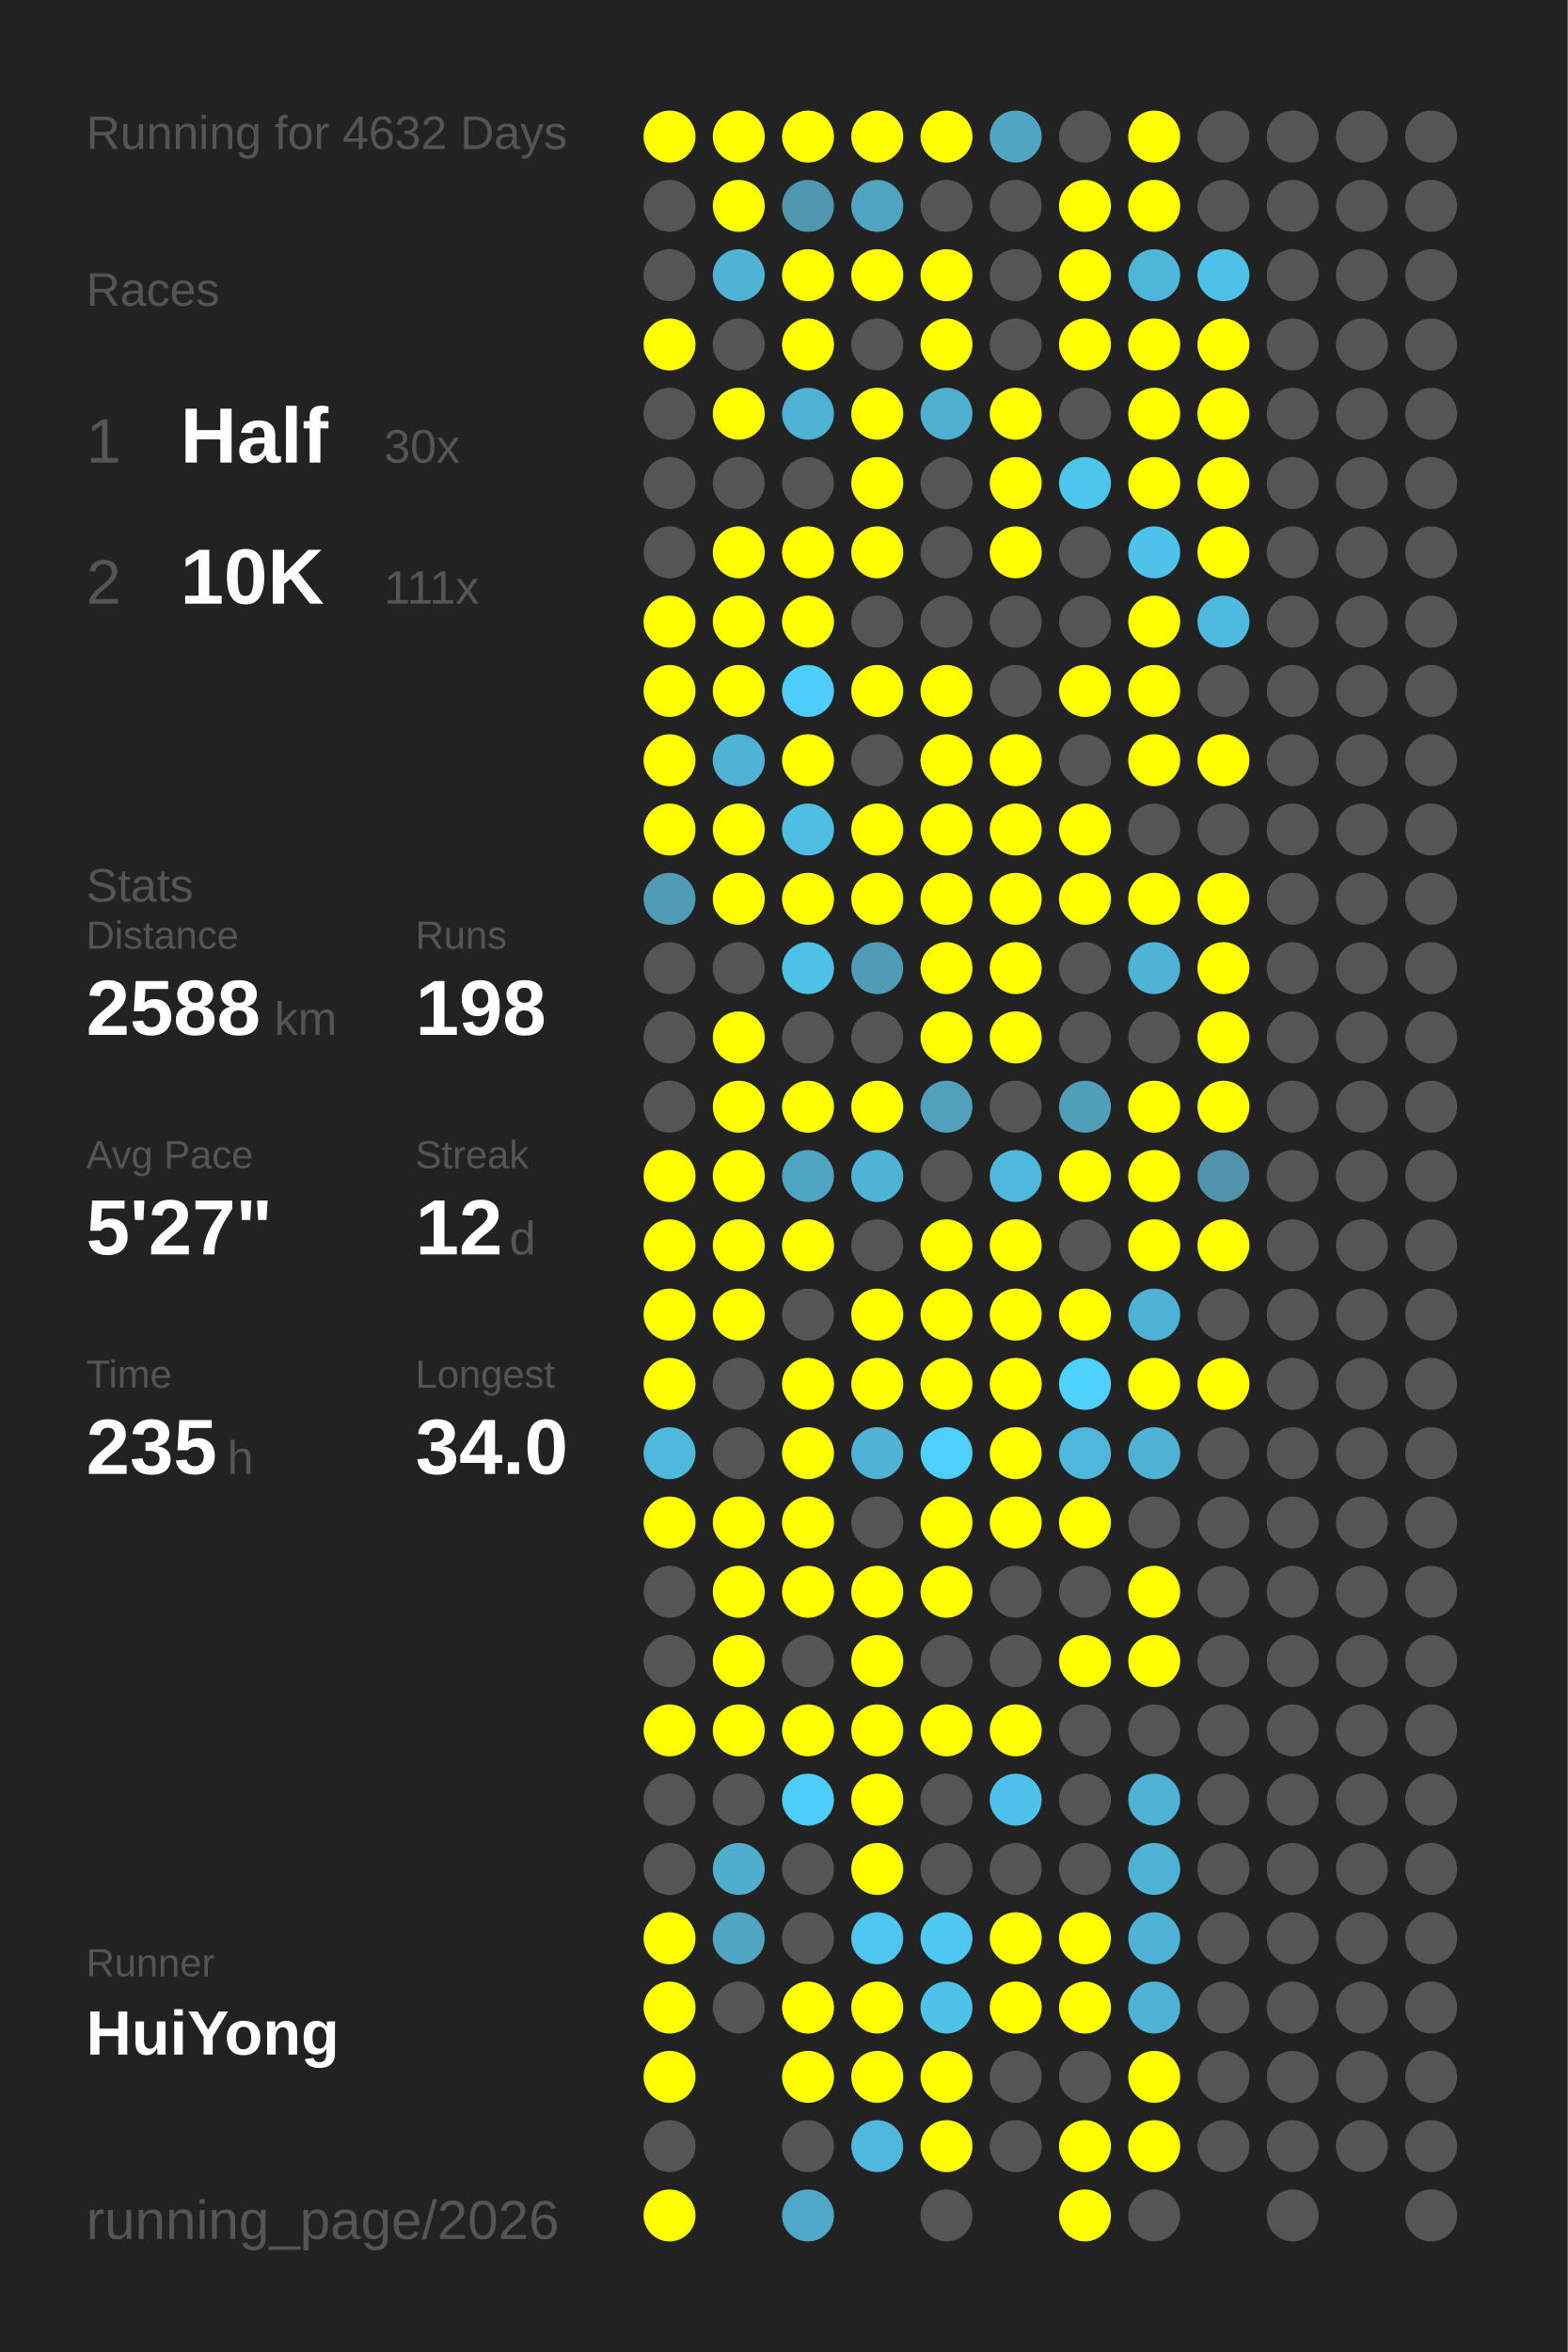
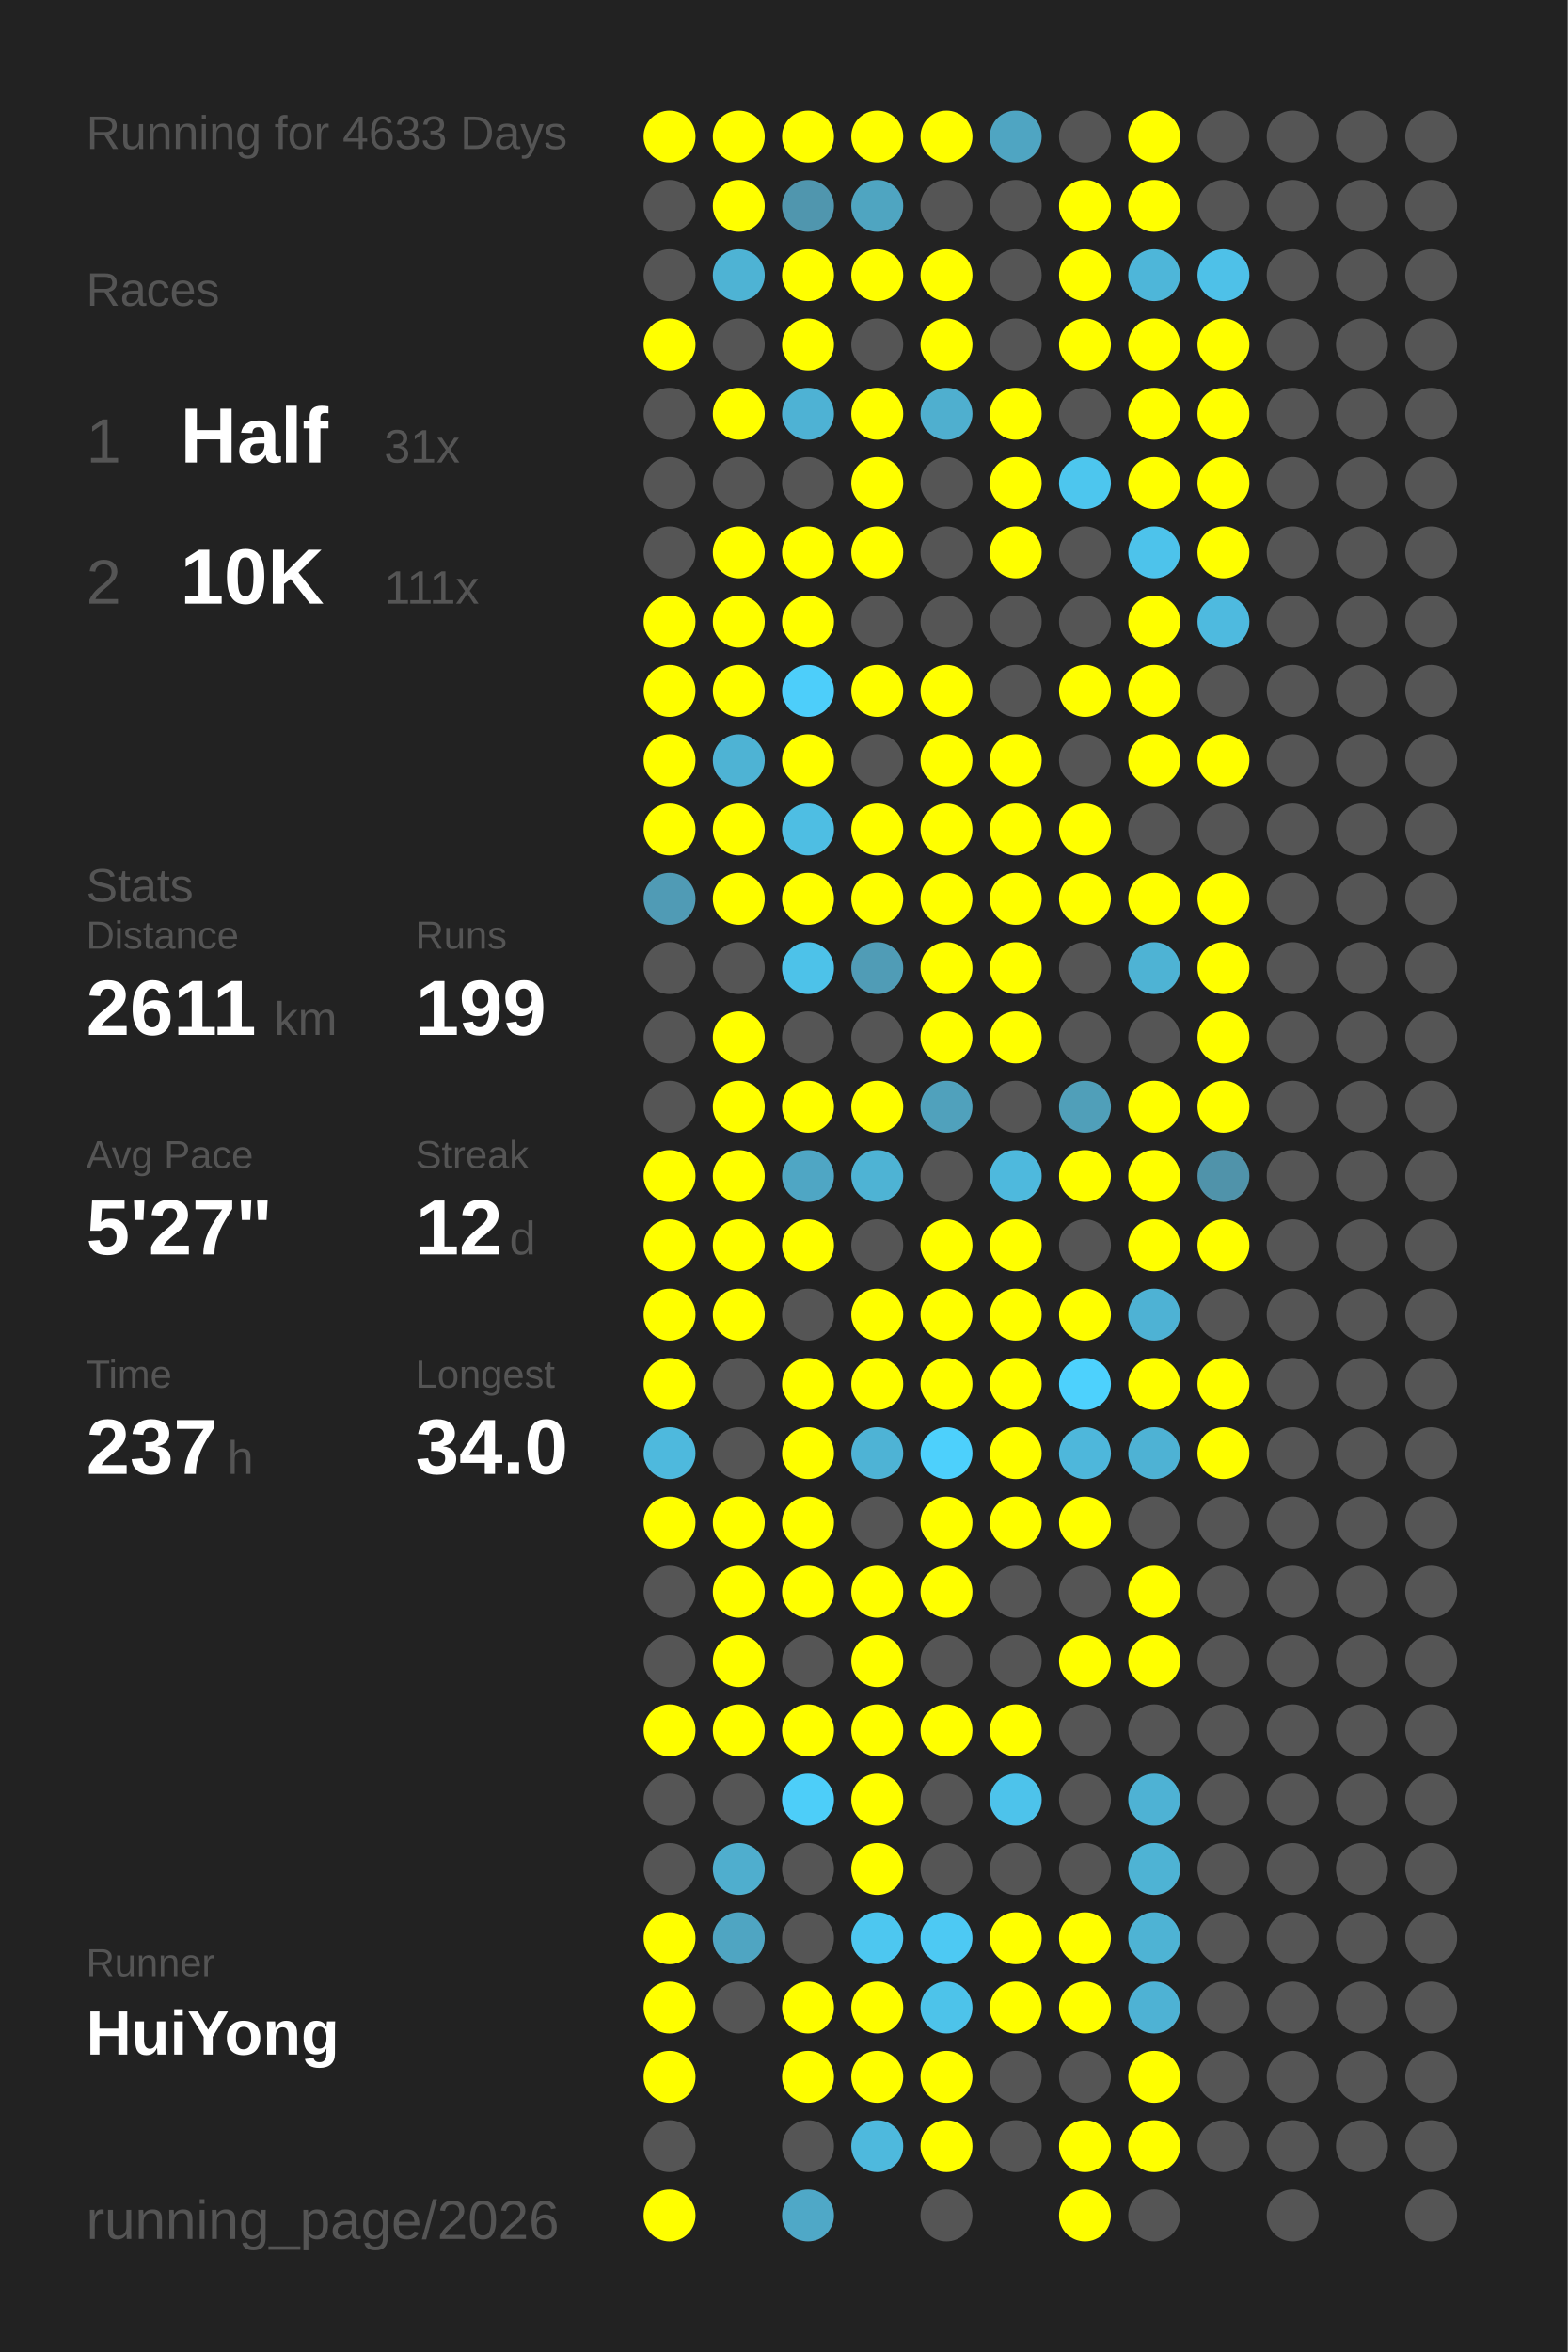
<svg xmlns="http://www.w3.org/2000/svg" baseProfile="full" height="300mm" version="1.1" viewBox="0,0,200,300" width="200mm">
  <defs />
  <rect fill="#222222" height="300" width="200" x="0" y="0" />
-   <text fill="#555555" style="font-size:6px; font-family:Arial;" x="11" y="19">Running for 4632 Days</text>
+   <text fill="#555555" style="font-size:6px; font-family:Arial;" x="11" y="19">Running for 4633 Days</text>
  <text fill="#555555" style="font-size:6px; font-family:Arial;" x="11" y="39">Races</text>
  <text fill="#555555" style="font-size:8px; font-family:Arial;" x="11" y="59">1</text>
  <text fill="#FFFFFF" style="font-size:10px; font-family:Arial; font-weight:bold;" x="23" y="59">Half</text>
-   <text fill="#555555" style="font-size:6px; font-family:Arial;" x="49" y="59">30x</text>
+   <text fill="#555555" style="font-size:6px; font-family:Arial;" x="49" y="59">31x</text>
  <text fill="#555555" style="font-size:8px; font-family:Arial;" x="11" y="77">2</text>
  <text fill="#FFFFFF" style="font-size:10px; font-family:Arial; font-weight:bold;" x="23" y="77">10K</text>
  <text fill="#555555" style="font-size:6px; font-family:Arial;" x="49" y="77">111x</text>
  <text fill="#555555" style="font-size:6px; font-family:Arial;" x="11" y="115">Stats</text>
  <text fill="#555555" style="font-size:5px; font-family:Arial;" x="11" y="121">Distance</text>
-   <text fill="#FFFFFF" style="font-size:10px; font-family:Arial; font-weight:bold;" x="11" y="132">2588</text>
+   <text fill="#FFFFFF" style="font-size:10px; font-family:Arial; font-weight:bold;" x="11" y="132">2611</text>
  <text fill="#555555" style="font-size:6px; font-family:Arial;" x="35" y="132">km</text>
  <text fill="#555555" style="font-size:5px; font-family:Arial;" x="53" y="121">Runs</text>
-   <text fill="#FFFFFF" style="font-size:10px; font-family:Arial; font-weight:bold;" x="53" y="132">198</text>
+   <text fill="#FFFFFF" style="font-size:10px; font-family:Arial; font-weight:bold;" x="53" y="132">199</text>
  <text fill="#555555" style="font-size:5px; font-family:Arial;" x="11" y="149">Avg Pace</text>
  <text fill="#FFFFFF" style="font-size:10px; font-family:Arial; font-weight:bold;" x="11" y="160">5'27"</text>
  <text fill="#555555" style="font-size:5px; font-family:Arial;" x="53" y="149">Streak</text>
  <text fill="#FFFFFF" style="font-size:10px; font-family:Arial; font-weight:bold;" x="53" y="160">12</text>
  <text fill="#555555" style="font-size:6px; font-family:Arial;" x="65" y="160">d</text>
  <text fill="#555555" style="font-size:5px; font-family:Arial;" x="11" y="177">Time</text>
-   <text fill="#FFFFFF" style="font-size:10px; font-family:Arial; font-weight:bold;" x="11" y="188">235</text>
+   <text fill="#FFFFFF" style="font-size:10px; font-family:Arial; font-weight:bold;" x="11" y="188">237</text>
  <text fill="#555555" style="font-size:6px; font-family:Arial;" x="29" y="188">h</text>
  <text fill="#555555" style="font-size:5px; font-family:Arial;" x="53" y="177">Longest</text>
  <text fill="#FFFFFF" style="font-size:10px; font-family:Arial; font-weight:bold;" x="53" y="188">34.0</text>
  <text fill="#555555" style="font-size:5px; font-family:Arial;" x="11" y="252.065">Runner</text>
  <text fill="#FFFFFF" style="font-size:8px; font-family:Arial; font-weight:bold;" x="11" y="262.065">HuiYong</text>
  <text fill="#555555" style="font-size:7px; font-family:Arial;" x="11" y="285.581">running_page/2026</text>
  <circle cx="85.417" cy="17.419" fill="#FFFF00" r="3.312" />
  <circle cx="85.417" cy="26.258" fill="#555555" r="3.312" />
  <circle cx="85.417" cy="35.097" fill="#555555" r="3.312" />
  <circle cx="85.417" cy="43.935" fill="#FFFF00" r="3.312" />
  <circle cx="85.417" cy="52.774" fill="#555555" r="3.312" />
  <circle cx="85.417" cy="61.613" fill="#555555" r="3.312" />
  <circle cx="85.417" cy="70.452" fill="#555555" r="3.312" />
  <circle cx="85.417" cy="79.29" fill="#FFFF00" r="3.312" />
  <circle cx="85.417" cy="88.129" fill="#FFFF00" r="3.312" />
  <circle cx="85.417" cy="96.968" fill="#FFFF00" r="3.312" />
  <circle cx="85.417" cy="105.806" fill="#FFFF00" r="3.312" />
  <circle cx="85.417" cy="114.645" fill="#509bb5" r="3.312" />
  <circle cx="85.417" cy="123.484" fill="#555555" r="3.312" />
  <circle cx="85.417" cy="132.323" fill="#555555" r="3.312" />
  <circle cx="85.417" cy="141.161" fill="#555555" r="3.312" />
  <circle cx="85.417" cy="150" fill="#FFFF00" r="3.312" />
  <circle cx="85.417" cy="158.839" fill="#FFFF00" r="3.312" />
  <circle cx="85.417" cy="167.677" fill="#FFFF00" r="3.312" />
  <circle cx="85.417" cy="176.516" fill="#FFFF00" r="3.312" />
  <circle cx="85.417" cy="185.355" fill="#4eb9dd" r="3.312" />
  <circle cx="85.417" cy="194.194" fill="#FFFF00" r="3.312" />
  <circle cx="85.417" cy="203.032" fill="#555555" r="3.312" />
  <circle cx="85.417" cy="211.871" fill="#555555" r="3.312" />
  <circle cx="85.417" cy="220.71" fill="#FFFF00" r="3.312" />
  <circle cx="85.417" cy="229.548" fill="#555555" r="3.312" />
  <circle cx="85.417" cy="238.387" fill="#555555" r="3.312" />
  <circle cx="85.417" cy="247.226" fill="#FFFF00" r="3.312" />
  <circle cx="85.417" cy="256.065" fill="#FFFF00" r="3.312" />
  <circle cx="85.417" cy="264.903" fill="#FFFF00" r="3.312" />
  <circle cx="85.417" cy="273.742" fill="#555555" r="3.312" />
  <circle cx="85.417" cy="282.581" fill="#FFFF00" r="3.312" />
  <circle cx="94.25" cy="17.419" fill="#FFFF00" r="3.312" />
  <circle cx="94.25" cy="26.258" fill="#FFFF00" r="3.312" />
  <circle cx="94.25" cy="35.097" fill="#4eb3d4" r="3.312" />
  <circle cx="94.25" cy="43.935" fill="#555555" r="3.312" />
  <circle cx="94.25" cy="52.774" fill="#FFFF00" r="3.312" />
  <circle cx="94.25" cy="61.613" fill="#555555" r="3.312" />
  <circle cx="94.25" cy="70.452" fill="#FFFF00" r="3.312" />
  <circle cx="94.25" cy="79.29" fill="#FFFF00" r="3.312" />
  <circle cx="94.25" cy="88.129" fill="#FFFF00" r="3.312" />
  <circle cx="94.25" cy="96.968" fill="#4eb3d4" r="3.312" />
  <circle cx="94.25" cy="105.806" fill="#FFFF00" r="3.312" />
  <circle cx="94.25" cy="114.645" fill="#FFFF00" r="3.312" />
  <circle cx="94.25" cy="123.484" fill="#555555" r="3.312" />
  <circle cx="94.25" cy="132.323" fill="#FFFF00" r="3.312" />
  <circle cx="94.25" cy="141.161" fill="#FFFF00" r="3.312" />
  <circle cx="94.25" cy="150" fill="#FFFF00" r="3.312" />
  <circle cx="94.25" cy="158.839" fill="#FFFF00" r="3.312" />
  <circle cx="94.25" cy="167.677" fill="#FFFF00" r="3.312" />
  <circle cx="94.25" cy="176.516" fill="#555555" r="3.312" />
  <circle cx="94.25" cy="185.355" fill="#555555" r="3.312" />
  <circle cx="94.25" cy="194.194" fill="#FFFF00" r="3.312" />
  <circle cx="94.25" cy="203.032" fill="#FFFF00" r="3.312" />
  <circle cx="94.25" cy="211.871" fill="#FFFF00" r="3.312" />
  <circle cx="94.25" cy="220.71" fill="#FFFF00" r="3.312" />
  <circle cx="94.25" cy="229.548" fill="#555555" r="3.312" />
  <circle cx="94.25" cy="238.387" fill="#4faece" r="3.312" />
  <circle cx="94.25" cy="247.226" fill="#4fa5c2" r="3.312" />
  <circle cx="94.25" cy="256.065" fill="#555555" r="3.312" />
  <circle cx="103.083" cy="17.419" fill="#FFFF00" r="3.312" />
  <circle cx="103.083" cy="26.258" fill="#5096ae" r="3.312" />
  <circle cx="103.083" cy="35.097" fill="#FFFF00" r="3.312" />
  <circle cx="103.083" cy="43.935" fill="#FFFF00" r="3.312" />
  <circle cx="103.083" cy="52.774" fill="#4eb2d4" r="3.312" />
  <circle cx="103.083" cy="61.613" fill="#555555" r="3.312" />
  <circle cx="103.083" cy="70.452" fill="#FFFF00" r="3.312" />
  <circle cx="103.083" cy="79.29" fill="#FFFF00" r="3.312" />
  <circle cx="103.083" cy="88.129" fill="#4dcefa" r="3.312" />
  <circle cx="103.083" cy="96.968" fill="#FFFF00" r="3.312" />
  <circle cx="103.083" cy="105.806" fill="#4ebee3" r="3.312" />
  <circle cx="103.083" cy="114.645" fill="#FFFF00" r="3.312" />
  <circle cx="103.083" cy="123.484" fill="#4dc2e9" r="3.312" />
  <circle cx="103.083" cy="132.323" fill="#555555" r="3.312" />
  <circle cx="103.083" cy="141.161" fill="#FFFF00" r="3.312" />
  <circle cx="103.083" cy="150" fill="#4fa6c4" r="3.312" />
  <circle cx="103.083" cy="158.839" fill="#FFFF00" r="3.312" />
  <circle cx="103.083" cy="167.677" fill="#555555" r="3.312" />
  <circle cx="103.083" cy="176.516" fill="#FFFF00" r="3.312" />
  <circle cx="103.083" cy="185.355" fill="#FFFF00" r="3.312" />
  <circle cx="103.083" cy="194.194" fill="#FFFF00" r="3.312" />
  <circle cx="103.083" cy="203.032" fill="#FFFF00" r="3.312" />
  <circle cx="103.083" cy="211.871" fill="#555555" r="3.312" />
  <circle cx="103.083" cy="220.71" fill="#FFFF00" r="3.312" />
  <circle cx="103.083" cy="229.548" fill="#4dcef9" r="3.312" />
  <circle cx="103.083" cy="238.387" fill="#555555" r="3.312" />
  <circle cx="103.083" cy="247.226" fill="#555555" r="3.312" />
  <circle cx="103.083" cy="256.065" fill="#FFFF00" r="3.312" />
  <circle cx="103.083" cy="264.903" fill="#FFFF00" r="3.312" />
  <circle cx="103.083" cy="273.742" fill="#555555" r="3.312" />
  <circle cx="103.083" cy="282.581" fill="#4fa8c7" r="3.312" />
  <circle cx="111.917" cy="17.419" fill="#FFFF00" r="3.312" />
  <circle cx="111.917" cy="26.258" fill="#4fa5c1" r="3.312" />
  <circle cx="111.917" cy="35.097" fill="#FFFF00" r="3.312" />
  <circle cx="111.917" cy="43.935" fill="#555555" r="3.312" />
  <circle cx="111.917" cy="52.774" fill="#FFFF00" r="3.312" />
  <circle cx="111.917" cy="61.613" fill="#FFFF00" r="3.312" />
  <circle cx="111.917" cy="70.452" fill="#FFFF00" r="3.312" />
  <circle cx="111.917" cy="79.29" fill="#555555" r="3.312" />
  <circle cx="111.917" cy="88.129" fill="#FFFF00" r="3.312" />
  <circle cx="111.917" cy="96.968" fill="#555555" r="3.312" />
  <circle cx="111.917" cy="105.806" fill="#FFFF00" r="3.312" />
  <circle cx="111.917" cy="114.645" fill="#FFFF00" r="3.312" />
  <circle cx="111.917" cy="123.484" fill="#509cb6" r="3.312" />
  <circle cx="111.917" cy="132.323" fill="#555555" r="3.312" />
  <circle cx="111.917" cy="141.161" fill="#FFFF00" r="3.312" />
  <circle cx="111.917" cy="150" fill="#4eb3d4" r="3.312" />
  <circle cx="111.917" cy="158.839" fill="#555555" r="3.312" />
  <circle cx="111.917" cy="167.677" fill="#FFFF00" r="3.312" />
  <circle cx="111.917" cy="176.516" fill="#FFFF00" r="3.312" />
  <circle cx="111.917" cy="185.355" fill="#4eb3d5" r="3.312" />
  <circle cx="111.917" cy="194.194" fill="#555555" r="3.312" />
  <circle cx="111.917" cy="203.032" fill="#FFFF00" r="3.312" />
  <circle cx="111.917" cy="211.871" fill="#FFFF00" r="3.312" />
  <circle cx="111.917" cy="220.71" fill="#FFFF00" r="3.312" />
  <circle cx="111.917" cy="229.548" fill="#FFFF00" r="3.312" />
  <circle cx="111.917" cy="238.387" fill="#FFFF00" r="3.312" />
  <circle cx="111.917" cy="247.226" fill="#4dc7f0" r="3.312" />
  <circle cx="111.917" cy="256.065" fill="#FFFF00" r="3.312" />
  <circle cx="111.917" cy="264.903" fill="#FFFF00" r="3.312" />
  <circle cx="111.917" cy="273.742" fill="#4eb9dd" r="3.312" />
  <circle cx="120.75" cy="17.419" fill="#FFFF00" r="3.312" />
  <circle cx="120.75" cy="26.258" fill="#555555" r="3.312" />
  <circle cx="120.75" cy="35.097" fill="#FFFF00" r="3.312" />
  <circle cx="120.75" cy="43.935" fill="#FFFF00" r="3.312" />
  <circle cx="120.75" cy="52.774" fill="#4fafcf" r="3.312" />
  <circle cx="120.75" cy="61.613" fill="#555555" r="3.312" />
  <circle cx="120.75" cy="70.452" fill="#555555" r="3.312" />
  <circle cx="120.75" cy="79.29" fill="#555555" r="3.312" />
  <circle cx="120.75" cy="88.129" fill="#FFFF00" r="3.312" />
  <circle cx="120.75" cy="96.968" fill="#FFFF00" r="3.312" />
  <circle cx="120.75" cy="105.806" fill="#FFFF00" r="3.312" />
  <circle cx="120.75" cy="114.645" fill="#FFFF00" r="3.312" />
  <circle cx="120.75" cy="123.484" fill="#FFFF00" r="3.312" />
  <circle cx="120.75" cy="132.323" fill="#FFFF00" r="3.312" />
  <circle cx="120.75" cy="141.161" fill="#50a1bc" r="3.312" />
  <circle cx="120.75" cy="150" fill="#555555" r="3.312" />
  <circle cx="120.75" cy="158.839" fill="#FFFF00" r="3.312" />
  <circle cx="120.75" cy="167.677" fill="#FFFF00" r="3.312" />
  <circle cx="120.75" cy="176.516" fill="#FFFF00" r="3.312" />
  <circle cx="120.75" cy="185.355" fill="#4dd0fc" r="3.312" />
  <circle cx="120.75" cy="194.194" fill="#FFFF00" r="3.312" />
  <circle cx="120.75" cy="203.032" fill="#FFFF00" r="3.312" />
  <circle cx="120.75" cy="211.871" fill="#555555" r="3.312" />
  <circle cx="120.75" cy="220.71" fill="#FFFF00" r="3.312" />
  <circle cx="120.75" cy="229.548" fill="#555555" r="3.312" />
  <circle cx="120.75" cy="238.387" fill="#555555" r="3.312" />
  <circle cx="120.75" cy="247.226" fill="#4dc9f3" r="3.312" />
  <circle cx="120.75" cy="256.065" fill="#4dc3ea" r="3.312" />
  <circle cx="120.75" cy="264.903" fill="#FFFF00" r="3.312" />
  <circle cx="120.75" cy="273.742" fill="#FFFF00" r="3.312" />
  <circle cx="120.75" cy="282.581" fill="#555555" r="3.312" />
  <circle cx="129.583" cy="17.419" fill="#4fa5c2" r="3.312" />
  <circle cx="129.583" cy="26.258" fill="#555555" r="3.312" />
  <circle cx="129.583" cy="35.097" fill="#555555" r="3.312" />
  <circle cx="129.583" cy="43.935" fill="#555555" r="3.312" />
  <circle cx="129.583" cy="52.774" fill="#FFFF00" r="3.312" />
  <circle cx="129.583" cy="61.613" fill="#FFFF00" r="3.312" />
  <circle cx="129.583" cy="70.452" fill="#FFFF00" r="3.312" />
  <circle cx="129.583" cy="79.29" fill="#555555" r="3.312" />
  <circle cx="129.583" cy="88.129" fill="#555555" r="3.312" />
  <circle cx="129.583" cy="96.968" fill="#FFFF00" r="3.312" />
  <circle cx="129.583" cy="105.806" fill="#FFFF00" r="3.312" />
  <circle cx="129.583" cy="114.645" fill="#FFFF00" r="3.312" />
  <circle cx="129.583" cy="123.484" fill="#FFFF00" r="3.312" />
  <circle cx="129.583" cy="132.323" fill="#FFFF00" r="3.312" />
  <circle cx="129.583" cy="141.161" fill="#555555" r="3.312" />
  <circle cx="129.583" cy="150" fill="#4eb9dd" r="3.312" />
  <circle cx="129.583" cy="158.839" fill="#FFFF00" r="3.312" />
  <circle cx="129.583" cy="167.677" fill="#FFFF00" r="3.312" />
  <circle cx="129.583" cy="176.516" fill="#FFFF00" r="3.312" />
  <circle cx="129.583" cy="185.355" fill="#FFFF00" r="3.312" />
  <circle cx="129.583" cy="194.194" fill="#FFFF00" r="3.312" />
  <circle cx="129.583" cy="203.032" fill="#555555" r="3.312" />
  <circle cx="129.583" cy="211.871" fill="#555555" r="3.312" />
  <circle cx="129.583" cy="220.71" fill="#FFFF00" r="3.312" />
  <circle cx="129.583" cy="229.548" fill="#4dc3eb" r="3.312" />
  <circle cx="129.583" cy="238.387" fill="#555555" r="3.312" />
  <circle cx="129.583" cy="247.226" fill="#FFFF00" r="3.312" />
  <circle cx="129.583" cy="256.065" fill="#FFFF00" r="3.312" />
  <circle cx="129.583" cy="264.903" fill="#555555" r="3.312" />
  <circle cx="129.583" cy="273.742" fill="#555555" r="3.312" />
  <circle cx="138.417" cy="17.419" fill="#555555" r="3.312" />
  <circle cx="138.417" cy="26.258" fill="#FFFF00" r="3.312" />
  <circle cx="138.417" cy="35.097" fill="#FFFF00" r="3.312" />
  <circle cx="138.417" cy="43.935" fill="#FFFF00" r="3.312" />
  <circle cx="138.417" cy="52.774" fill="#555555" r="3.312" />
  <circle cx="138.417" cy="61.613" fill="#4dc6ee" r="3.312" />
  <circle cx="138.417" cy="70.452" fill="#555555" r="3.312" />
  <circle cx="138.417" cy="79.29" fill="#555555" r="3.312" />
  <circle cx="138.417" cy="88.129" fill="#FFFF00" r="3.312" />
  <circle cx="138.417" cy="96.968" fill="#555555" r="3.312" />
  <circle cx="138.417" cy="105.806" fill="#FFFF00" r="3.312" />
  <circle cx="138.417" cy="114.645" fill="#FFFF00" r="3.312" />
  <circle cx="138.417" cy="123.484" fill="#555555" r="3.312" />
  <circle cx="138.417" cy="132.323" fill="#555555" r="3.312" />
  <circle cx="138.417" cy="141.161" fill="#509fb9" r="3.312" />
  <circle cx="138.417" cy="150" fill="#FFFF00" r="3.312" />
  <circle cx="138.417" cy="158.839" fill="#555555" r="3.312" />
  <circle cx="138.417" cy="167.677" fill="#FFFF00" r="3.312" />
  <circle cx="138.417" cy="176.516" fill="#4dd1fd" r="3.312" />
  <circle cx="138.417" cy="185.355" fill="#4eb7db" r="3.312" />
  <circle cx="138.417" cy="194.194" fill="#FFFF00" r="3.312" />
  <circle cx="138.417" cy="203.032" fill="#555555" r="3.312" />
  <circle cx="138.417" cy="211.871" fill="#FFFF00" r="3.312" />
  <circle cx="138.417" cy="220.71" fill="#555555" r="3.312" />
  <circle cx="138.417" cy="229.548" fill="#555555" r="3.312" />
  <circle cx="138.417" cy="238.387" fill="#555555" r="3.312" />
  <circle cx="138.417" cy="247.226" fill="#FFFF00" r="3.312" />
  <circle cx="138.417" cy="256.065" fill="#FFFF00" r="3.312" />
  <circle cx="138.417" cy="264.903" fill="#555555" r="3.312" />
  <circle cx="138.417" cy="273.742" fill="#FFFF00" r="3.312" />
  <circle cx="138.417" cy="282.581" fill="#FFFF00" r="3.312" />
  <circle cx="147.25" cy="17.419" fill="#FFFF00" r="3.312" />
  <circle cx="147.25" cy="26.258" fill="#FFFF00" r="3.312" />
  <circle cx="147.25" cy="35.097" fill="#4eb6d9" r="3.312" />
  <circle cx="147.25" cy="43.935" fill="#FFFF00" r="3.312" />
  <circle cx="147.25" cy="52.774" fill="#FFFF00" r="3.312" />
  <circle cx="147.25" cy="61.613" fill="#FFFF00" r="3.312" />
  <circle cx="147.25" cy="70.452" fill="#4dc3eb" r="3.312" />
  <circle cx="147.25" cy="79.29" fill="#FFFF00" r="3.312" />
  <circle cx="147.25" cy="88.129" fill="#FFFF00" r="3.312" />
  <circle cx="147.25" cy="96.968" fill="#FFFF00" r="3.312" />
  <circle cx="147.25" cy="105.806" fill="#555555" r="3.312" />
  <circle cx="147.25" cy="114.645" fill="#FFFF00" r="3.312" />
  <circle cx="147.25" cy="123.484" fill="#4eb3d4" r="3.312" />
  <circle cx="147.25" cy="132.323" fill="#555555" r="3.312" />
  <circle cx="147.25" cy="141.161" fill="#FFFF00" r="3.312" />
  <circle cx="147.25" cy="150" fill="#FFFF00" r="3.312" />
  <circle cx="147.25" cy="158.839" fill="#FFFF00" r="3.312" />
  <circle cx="147.25" cy="167.677" fill="#4eb2d4" r="3.312" />
  <circle cx="147.25" cy="176.516" fill="#FFFF00" r="3.312" />
  <circle cx="147.25" cy="185.355" fill="#4eb2d4" r="3.312" />
  <circle cx="147.25" cy="194.194" fill="#555555" r="3.312" />
  <circle cx="147.25" cy="203.032" fill="#FFFF00" r="3.312" />
  <circle cx="147.25" cy="211.871" fill="#FFFF00" r="3.312" />
  <circle cx="147.25" cy="220.71" fill="#555555" r="3.312" />
  <circle cx="147.25" cy="229.548" fill="#4eb2d4" r="3.312" />
  <circle cx="147.25" cy="238.387" fill="#4eb3d4" r="3.312" />
  <circle cx="147.25" cy="247.226" fill="#4eb3d4" r="3.312" />
  <circle cx="147.25" cy="256.065" fill="#4eb2d4" r="3.312" />
  <circle cx="147.25" cy="264.903" fill="#FFFF00" r="3.312" />
  <circle cx="147.25" cy="273.742" fill="#FFFF00" r="3.312" />
  <circle cx="147.25" cy="282.581" fill="#555555" r="3.312" />
  <circle cx="156.083" cy="17.419" fill="#555555" r="3.312" />
  <circle cx="156.083" cy="26.258" fill="#555555" r="3.312" />
  <circle cx="156.083" cy="35.097" fill="#4ec1e8" r="3.312" />
  <circle cx="156.083" cy="43.935" fill="#FFFF00" r="3.312" />
  <circle cx="156.083" cy="52.774" fill="#FFFF00" r="3.312" />
  <circle cx="156.083" cy="61.613" fill="#FFFF00" r="3.312" />
  <circle cx="156.083" cy="70.452" fill="#FFFF00" r="3.312" />
  <circle cx="156.083" cy="79.29" fill="#4ebadf" r="3.312" />
  <circle cx="156.083" cy="88.129" fill="#555555" r="3.312" />
  <circle cx="156.083" cy="96.968" fill="#FFFF00" r="3.312" />
  <circle cx="156.083" cy="105.806" fill="#555555" r="3.312" />
  <circle cx="156.083" cy="114.645" fill="#FFFF00" r="3.312" />
  <circle cx="156.083" cy="123.484" fill="#FFFF00" r="3.312" />
  <circle cx="156.083" cy="132.323" fill="#FFFF00" r="3.312" />
  <circle cx="156.083" cy="141.161" fill="#FFFF00" r="3.312" />
  <circle cx="156.083" cy="150" fill="#5093aa" r="3.312" />
  <circle cx="156.083" cy="158.839" fill="#FFFF00" r="3.312" />
  <circle cx="156.083" cy="167.677" fill="#555555" r="3.312" />
  <circle cx="156.083" cy="176.516" fill="#FFFF00" r="3.312" />
-   <circle cx="156.083" cy="185.355" fill="#555555" r="3.312" />
+   <circle cx="156.083" cy="185.355" fill="#FFFF00" r="3.312" />
  <circle cx="156.083" cy="194.194" fill="#555555" r="3.312" />
  <circle cx="156.083" cy="203.032" fill="#555555" r="3.312" />
  <circle cx="156.083" cy="211.871" fill="#555555" r="3.312" />
  <circle cx="156.083" cy="220.71" fill="#555555" r="3.312" />
  <circle cx="156.083" cy="229.548" fill="#555555" r="3.312" />
  <circle cx="156.083" cy="238.387" fill="#555555" r="3.312" />
  <circle cx="156.083" cy="247.226" fill="#555555" r="3.312" />
  <circle cx="156.083" cy="256.065" fill="#555555" r="3.312" />
  <circle cx="156.083" cy="264.903" fill="#555555" r="3.312" />
  <circle cx="156.083" cy="273.742" fill="#555555" r="3.312" />
  <circle cx="164.917" cy="17.419" fill="#555555" r="3.312" />
  <circle cx="164.917" cy="26.258" fill="#555555" r="3.312" />
  <circle cx="164.917" cy="35.097" fill="#555555" r="3.312" />
  <circle cx="164.917" cy="43.935" fill="#555555" r="3.312" />
  <circle cx="164.917" cy="52.774" fill="#555555" r="3.312" />
  <circle cx="164.917" cy="61.613" fill="#555555" r="3.312" />
  <circle cx="164.917" cy="70.452" fill="#555555" r="3.312" />
  <circle cx="164.917" cy="79.29" fill="#555555" r="3.312" />
  <circle cx="164.917" cy="88.129" fill="#555555" r="3.312" />
  <circle cx="164.917" cy="96.968" fill="#555555" r="3.312" />
  <circle cx="164.917" cy="105.806" fill="#555555" r="3.312" />
  <circle cx="164.917" cy="114.645" fill="#555555" r="3.312" />
  <circle cx="164.917" cy="123.484" fill="#555555" r="3.312" />
  <circle cx="164.917" cy="132.323" fill="#555555" r="3.312" />
  <circle cx="164.917" cy="141.161" fill="#555555" r="3.312" />
  <circle cx="164.917" cy="150" fill="#555555" r="3.312" />
  <circle cx="164.917" cy="158.839" fill="#555555" r="3.312" />
  <circle cx="164.917" cy="167.677" fill="#555555" r="3.312" />
  <circle cx="164.917" cy="176.516" fill="#555555" r="3.312" />
  <circle cx="164.917" cy="185.355" fill="#555555" r="3.312" />
  <circle cx="164.917" cy="194.194" fill="#555555" r="3.312" />
  <circle cx="164.917" cy="203.032" fill="#555555" r="3.312" />
  <circle cx="164.917" cy="211.871" fill="#555555" r="3.312" />
  <circle cx="164.917" cy="220.71" fill="#555555" r="3.312" />
  <circle cx="164.917" cy="229.548" fill="#555555" r="3.312" />
  <circle cx="164.917" cy="238.387" fill="#555555" r="3.312" />
  <circle cx="164.917" cy="247.226" fill="#555555" r="3.312" />
  <circle cx="164.917" cy="256.065" fill="#555555" r="3.312" />
  <circle cx="164.917" cy="264.903" fill="#555555" r="3.312" />
  <circle cx="164.917" cy="273.742" fill="#555555" r="3.312" />
  <circle cx="164.917" cy="282.581" fill="#555555" r="3.312" />
  <circle cx="173.75" cy="17.419" fill="#555555" r="3.312" />
  <circle cx="173.75" cy="26.258" fill="#555555" r="3.312" />
  <circle cx="173.75" cy="35.097" fill="#555555" r="3.312" />
  <circle cx="173.75" cy="43.935" fill="#555555" r="3.312" />
  <circle cx="173.75" cy="52.774" fill="#555555" r="3.312" />
  <circle cx="173.75" cy="61.613" fill="#555555" r="3.312" />
  <circle cx="173.75" cy="70.452" fill="#555555" r="3.312" />
  <circle cx="173.75" cy="79.29" fill="#555555" r="3.312" />
  <circle cx="173.75" cy="88.129" fill="#555555" r="3.312" />
  <circle cx="173.75" cy="96.968" fill="#555555" r="3.312" />
  <circle cx="173.75" cy="105.806" fill="#555555" r="3.312" />
  <circle cx="173.75" cy="114.645" fill="#555555" r="3.312" />
  <circle cx="173.75" cy="123.484" fill="#555555" r="3.312" />
  <circle cx="173.75" cy="132.323" fill="#555555" r="3.312" />
  <circle cx="173.75" cy="141.161" fill="#555555" r="3.312" />
  <circle cx="173.75" cy="150" fill="#555555" r="3.312" />
  <circle cx="173.75" cy="158.839" fill="#555555" r="3.312" />
  <circle cx="173.75" cy="167.677" fill="#555555" r="3.312" />
  <circle cx="173.75" cy="176.516" fill="#555555" r="3.312" />
  <circle cx="173.75" cy="185.355" fill="#555555" r="3.312" />
  <circle cx="173.75" cy="194.194" fill="#555555" r="3.312" />
  <circle cx="173.75" cy="203.032" fill="#555555" r="3.312" />
  <circle cx="173.75" cy="211.871" fill="#555555" r="3.312" />
  <circle cx="173.75" cy="220.71" fill="#555555" r="3.312" />
  <circle cx="173.75" cy="229.548" fill="#555555" r="3.312" />
  <circle cx="173.75" cy="238.387" fill="#555555" r="3.312" />
  <circle cx="173.75" cy="247.226" fill="#555555" r="3.312" />
  <circle cx="173.75" cy="256.065" fill="#555555" r="3.312" />
  <circle cx="173.75" cy="264.903" fill="#555555" r="3.312" />
  <circle cx="173.75" cy="273.742" fill="#555555" r="3.312" />
  <circle cx="182.583" cy="17.419" fill="#555555" r="3.312" />
  <circle cx="182.583" cy="26.258" fill="#555555" r="3.312" />
  <circle cx="182.583" cy="35.097" fill="#555555" r="3.312" />
  <circle cx="182.583" cy="43.935" fill="#555555" r="3.312" />
  <circle cx="182.583" cy="52.774" fill="#555555" r="3.312" />
  <circle cx="182.583" cy="61.613" fill="#555555" r="3.312" />
  <circle cx="182.583" cy="70.452" fill="#555555" r="3.312" />
  <circle cx="182.583" cy="79.29" fill="#555555" r="3.312" />
  <circle cx="182.583" cy="88.129" fill="#555555" r="3.312" />
  <circle cx="182.583" cy="96.968" fill="#555555" r="3.312" />
  <circle cx="182.583" cy="105.806" fill="#555555" r="3.312" />
  <circle cx="182.583" cy="114.645" fill="#555555" r="3.312" />
  <circle cx="182.583" cy="123.484" fill="#555555" r="3.312" />
  <circle cx="182.583" cy="132.323" fill="#555555" r="3.312" />
  <circle cx="182.583" cy="141.161" fill="#555555" r="3.312" />
  <circle cx="182.583" cy="150" fill="#555555" r="3.312" />
  <circle cx="182.583" cy="158.839" fill="#555555" r="3.312" />
  <circle cx="182.583" cy="167.677" fill="#555555" r="3.312" />
  <circle cx="182.583" cy="176.516" fill="#555555" r="3.312" />
  <circle cx="182.583" cy="185.355" fill="#555555" r="3.312" />
  <circle cx="182.583" cy="194.194" fill="#555555" r="3.312" />
  <circle cx="182.583" cy="203.032" fill="#555555" r="3.312" />
  <circle cx="182.583" cy="211.871" fill="#555555" r="3.312" />
  <circle cx="182.583" cy="220.71" fill="#555555" r="3.312" />
  <circle cx="182.583" cy="229.548" fill="#555555" r="3.312" />
  <circle cx="182.583" cy="238.387" fill="#555555" r="3.312" />
  <circle cx="182.583" cy="247.226" fill="#555555" r="3.312" />
  <circle cx="182.583" cy="256.065" fill="#555555" r="3.312" />
  <circle cx="182.583" cy="264.903" fill="#555555" r="3.312" />
  <circle cx="182.583" cy="273.742" fill="#555555" r="3.312" />
  <circle cx="182.583" cy="282.581" fill="#555555" r="3.312" />
</svg>
